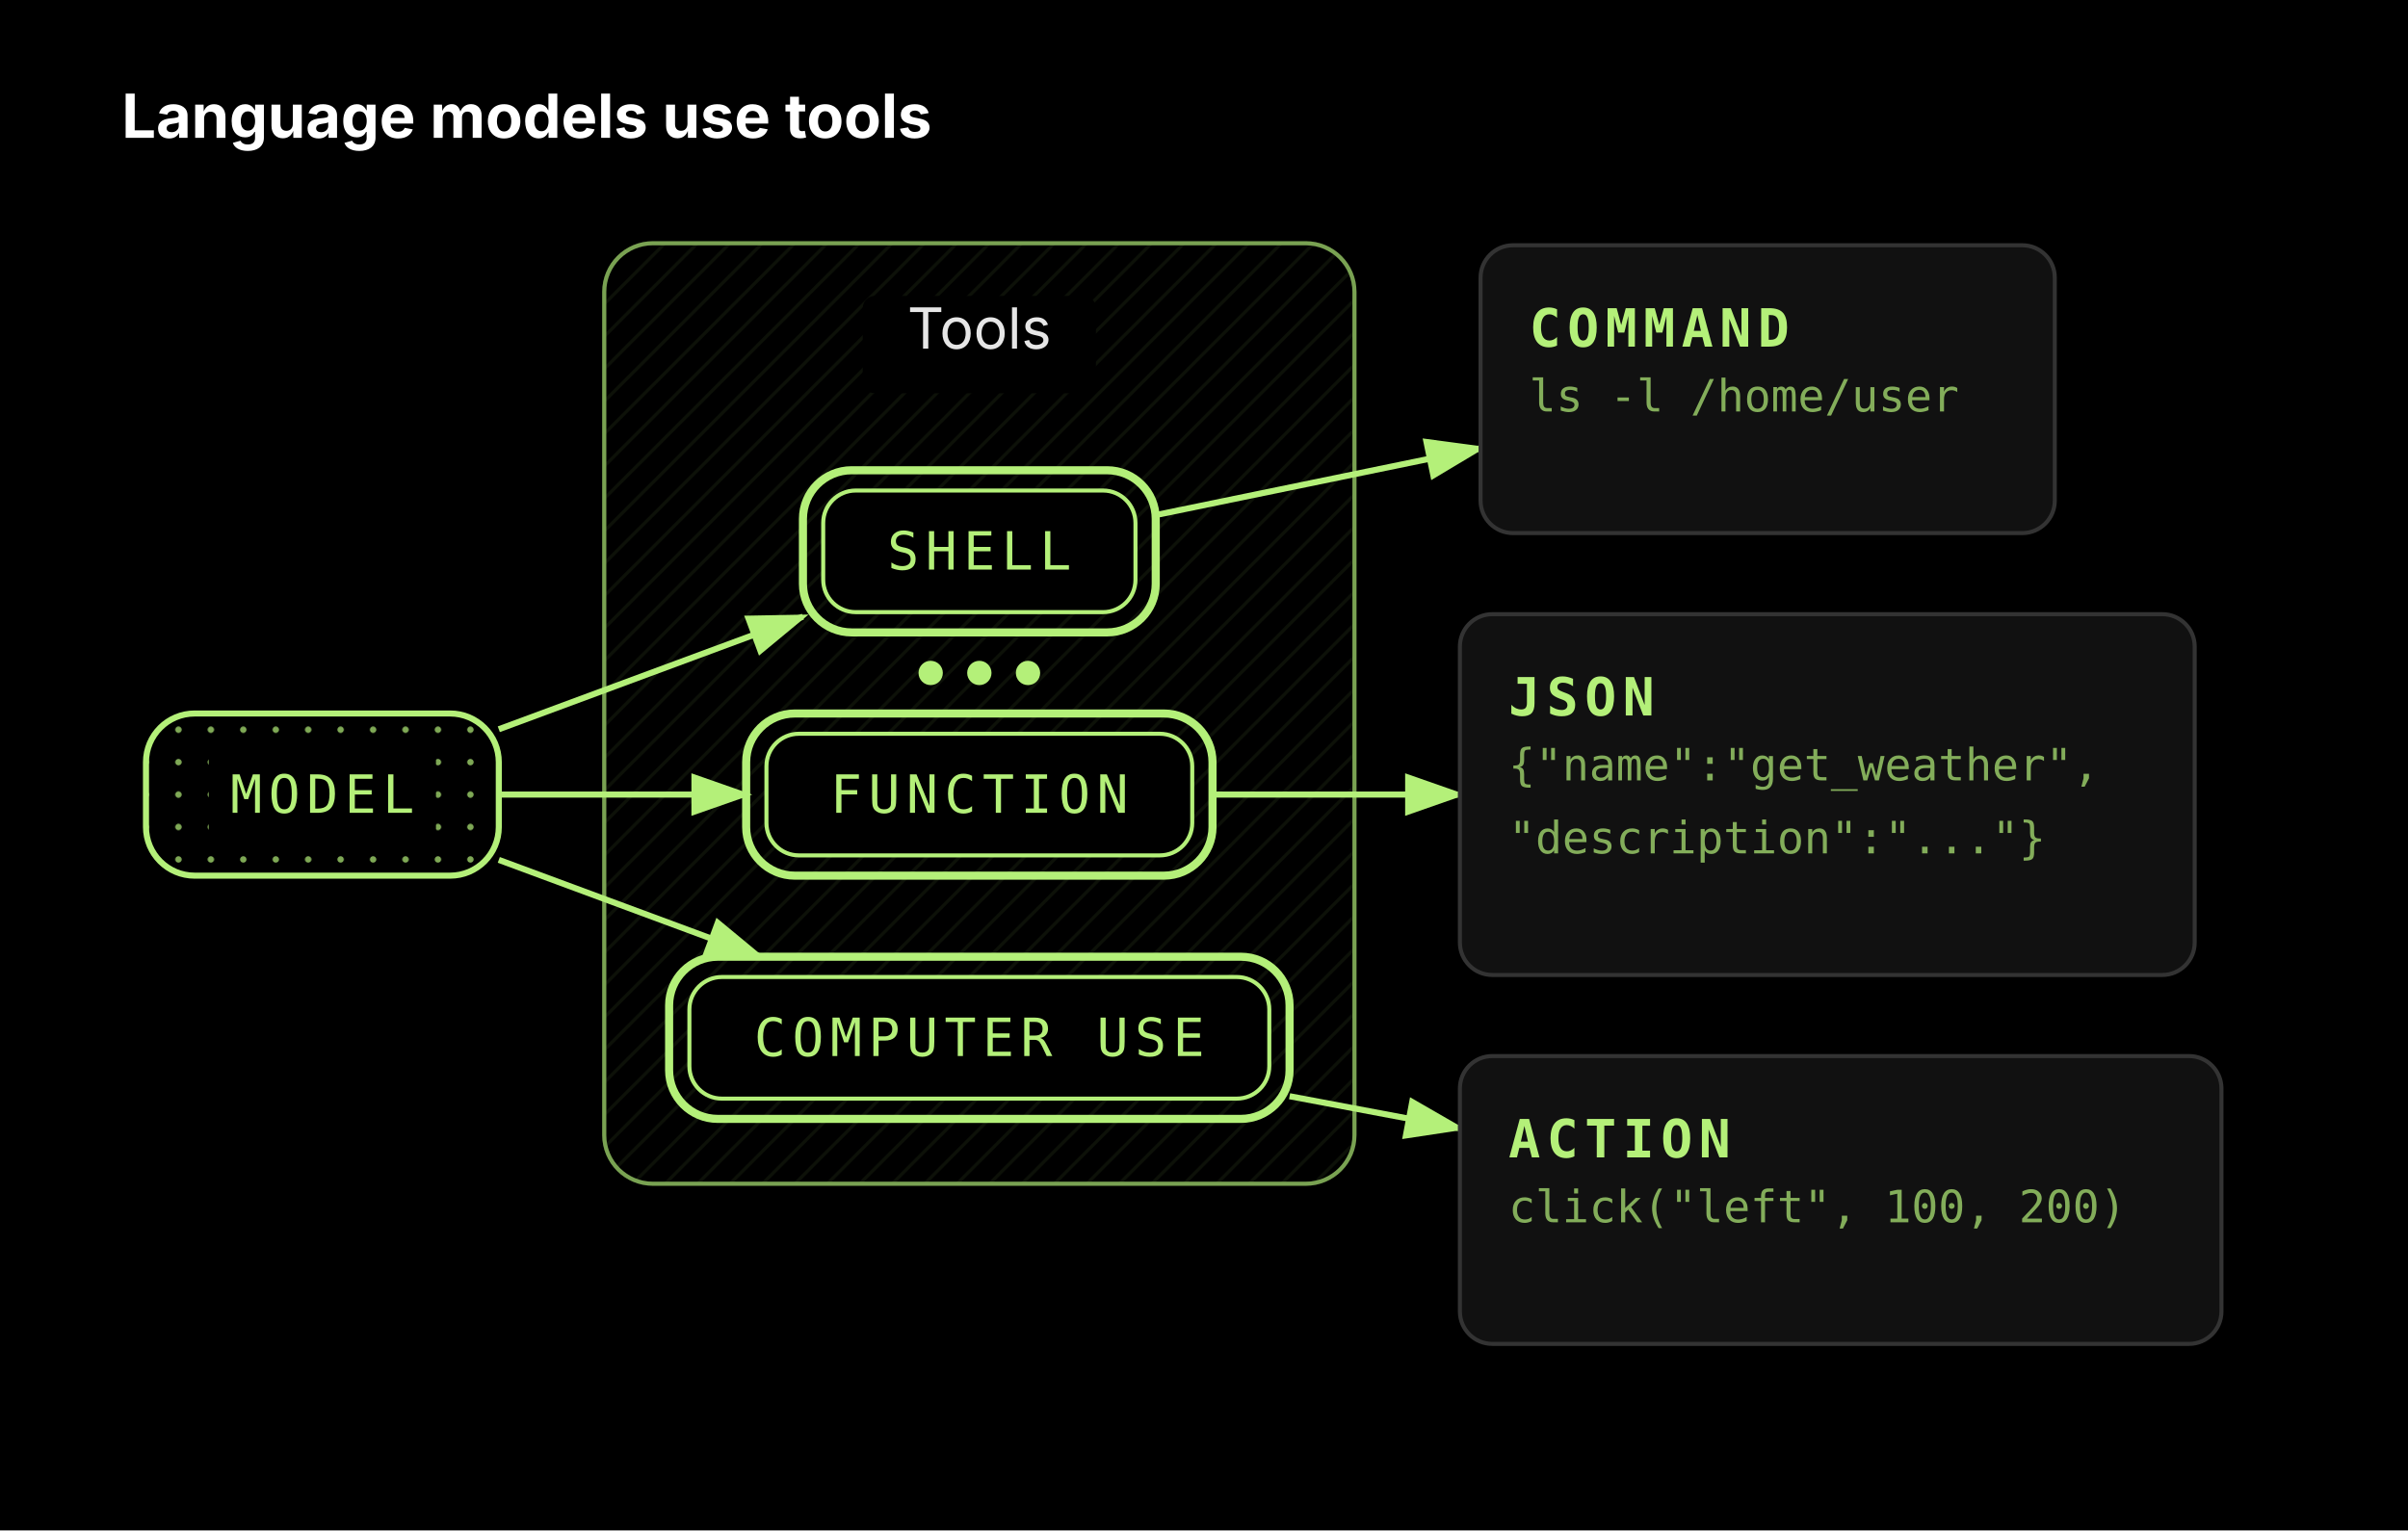
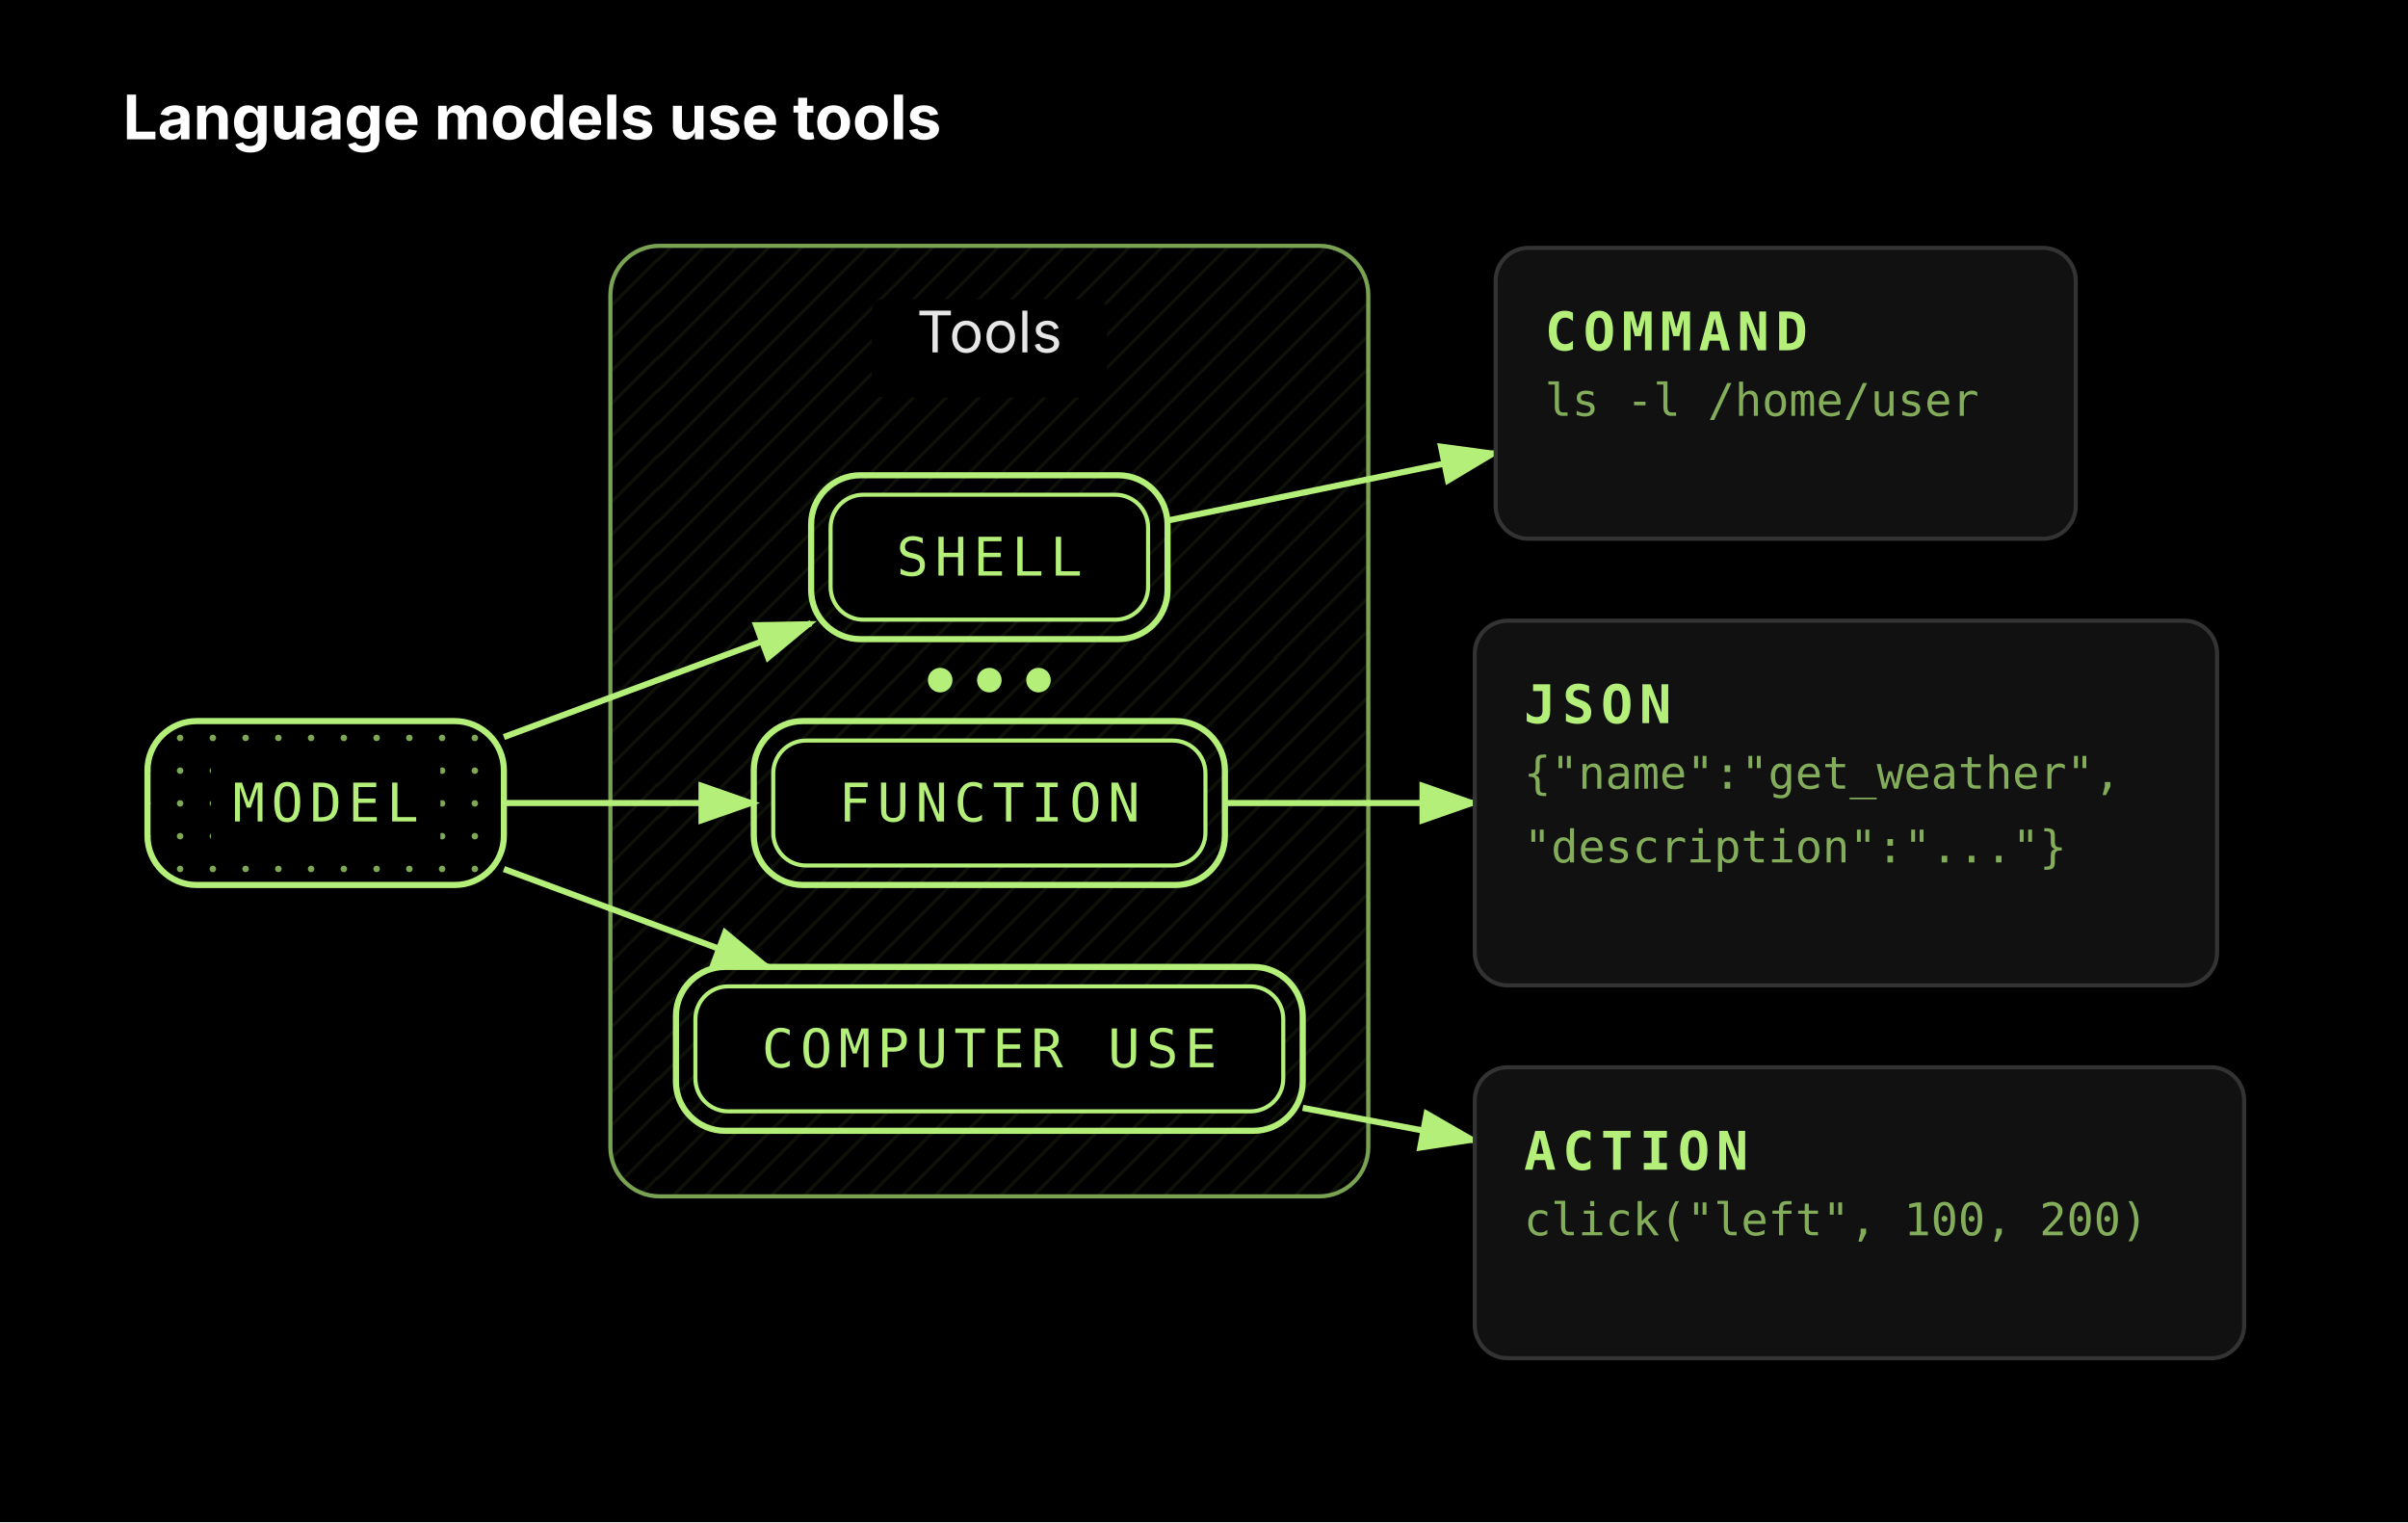
- <svg xmlns="http://www.w3.org/2000/svg" viewBox="0 0 593.8 377.5" width="593.8" height="377.5">
+ <svg xmlns="http://www.w3.org/2000/svg" viewBox="0 0 587.8 371.5" width="587.8" height="371.5">
  <defs>
    <pattern id="dotgrid" width="8" height="8" patternUnits="userSpaceOnUse">
      <rect width="8" height="8" fill="#000000" />
      <circle cx="4" cy="4" r="0.8" fill="#b4f079" opacity="0.7" />
    </pattern>
    <pattern id="crosshatch" width="8" height="8" patternUnits="userSpaceOnUse">
      <rect width="8" height="8" fill="#000000" />
      <path d="M0 8L8 0M-1 1L1 -1M7 9L9 7" stroke="#b4f079" stroke-width="0.8" opacity="0.2" />
    </pattern>
    <pattern id="hero" width="6" height="6" patternUnits="userSpaceOnUse">
      <rect width="6" height="6" fill="#3d6b23" />
      <circle cx="3" cy="3" r="0.6" fill="#5a9a35" opacity="0.5" />
    </pattern>
    <marker id="arrowhead" markerWidth="10" markerHeight="7" refX="9" refY="3.5" orient="auto" markerUnits="strokeWidth">
      <polygon points="0 0, 10 3.5, 0 7" fill="#b4f079" />
    </marker>
    <marker id="arrowhead-reverse" markerWidth="10" markerHeight="7" refX="1" refY="3.5" orient="auto" markerUnits="strokeWidth">
      <polygon points="10 0, 0 3.5, 10 7" fill="#b4f079" />
    </marker>
  </defs>
  <rect width="100%" height="100%" fill="#000000" />
  <g class="diagram">
    <text x="30" y="34" font-family="'Inter', 'Helvetica Neue', Arial, sans-serif" font-size="15" fill="#ffffff" font-weight="700">Language models use tools</text>
    <rect x="149" y="60" width="185" height="232" rx="12" fill="url(#crosshatch)" stroke="#b4f079" stroke-width="1" opacity="0.35" />
    <rect x="149" y="60" width="185" height="232" rx="12" fill="none" stroke="#b4f079" stroke-width="1" opacity="0.5" />
    <line x1="123" y1="179.889" x2="198" y2="152.111" stroke="#b4f079" stroke-width="1.5" marker-end="url(#arrowhead)" />
    <line x1="123" y1="196" x2="184" y2="196" stroke="#b4f079" stroke-width="1.5" marker-end="url(#arrowhead)" />
    <line x1="123" y1="212.111" x2="187.5" y2="236" stroke="#b4f079" stroke-width="1.5" marker-end="url(#arrowhead)" />
    <line x1="285" y1="127.049" x2="365.1" y2="110.568" stroke="#b4f079" stroke-width="1.5" marker-end="url(#arrowhead)" />
    <line x1="299" y1="196" x2="360" y2="196" stroke="#b4f079" stroke-width="1.5" marker-end="url(#arrowhead)" />
    <line x1="318" y1="270.407" x2="360" y2="278.316" stroke="#b4f079" stroke-width="1.5" marker-end="url(#arrowhead)" />
    <rect x="212.75" y="73" width="57.5" height="24" fill="#000000" rx="3" />
    <text x="241.5" y="86" font-family="'Inter', 'Helvetica Neue', Arial, sans-serif" font-size="14" fill="#ffffff" opacity="0.9" text-anchor="middle">Tools</text>
    <rect x="36" y="176" width="87" height="40" rx="12" fill="url(#dotgrid)" stroke="#b4f079" stroke-width="1.5" />
    <rect x="51.5" y="184.9" width="56" height="22.2" fill="#000000" rx="2" />
    <text x="79.5" y="196" font-family="'JetBrains Mono', 'Fira Code', 'SF Mono', 'Cascadia Code', monospace" font-size="13" fill="#b4f079" text-anchor="middle" dominant-baseline="central" letter-spacing="0.12em">MODEL</text>
-     <rect x="198" y="116" width="87" height="40" rx="12" fill="none" stroke="#b4f079" stroke-width="2" />
-     <rect x="203" y="121" width="77" height="30" rx="8" fill="#000000" stroke="#b4f079" stroke-width="1" />
+     <rect x="198" y="116" width="87" height="40" rx="12" fill="none" stroke="#b4f079" stroke-width="1.5" />
+     <rect x="202.75" y="120.75" width="77.5" height="30.5" rx="8" fill="#000000" stroke="#b4f079" stroke-width="1" />
    <text x="241.5" y="136" font-family="'JetBrains Mono', 'Fira Code', 'SF Mono', 'Cascadia Code', monospace" font-size="13" fill="#b4f079" text-anchor="middle" dominant-baseline="central" letter-spacing="0.12em">SHELL</text>
-     <rect x="184" y="176" width="115" height="40" rx="12" fill="none" stroke="#b4f079" stroke-width="2" />
-     <rect x="189" y="181" width="105" height="30" rx="8" fill="#000000" stroke="#b4f079" stroke-width="1" />
+     <rect x="184" y="176" width="115" height="40" rx="12" fill="none" stroke="#b4f079" stroke-width="1.5" />
+     <rect x="188.75" y="180.75" width="105.5" height="30.5" rx="8" fill="#000000" stroke="#b4f079" stroke-width="1" />
    <text x="241.5" y="196" font-family="'JetBrains Mono', 'Fira Code', 'SF Mono', 'Cascadia Code', monospace" font-size="13" fill="#b4f079" text-anchor="middle" dominant-baseline="central" letter-spacing="0.12em">FUNCTION</text>
-     <rect x="165" y="236" width="153" height="40" rx="12" fill="none" stroke="#b4f079" stroke-width="2" />
-     <rect x="170" y="241" width="143" height="30" rx="8" fill="#000000" stroke="#b4f079" stroke-width="1" />
+     <rect x="165" y="236" width="153" height="40" rx="12" fill="none" stroke="#b4f079" stroke-width="1.5" />
+     <rect x="169.75" y="240.75" width="143.5" height="30.5" rx="8" fill="#000000" stroke="#b4f079" stroke-width="1" />
    <text x="241.5" y="256" font-family="'JetBrains Mono', 'Fira Code', 'SF Mono', 'Cascadia Code', monospace" font-size="13" fill="#b4f079" text-anchor="middle" dominant-baseline="central" letter-spacing="0.12em">COMPUTER USE</text>
    <rect x="365.1" y="60.5" width="141.6" height="71" rx="8" fill="#111111" stroke="#333333" stroke-width="1" />
    <text x="377.1" y="85.5" font-family="'JetBrains Mono', 'Fira Code', 'SF Mono', 'Cascadia Code', monospace" font-size="13" fill="#b4f079" font-weight="700" letter-spacing="0.12em">COMMAND</text>
    <text x="377.1" y="101.5" font-family="'JetBrains Mono', 'Fira Code', 'SF Mono', 'Cascadia Code', monospace" font-size="11" fill="#b4f079" opacity="0.7">ls -l /home/user</text>
    <rect x="360" y="151.5" width="181.2" height="89" rx="8" fill="#111111" stroke="#333333" stroke-width="1" />
    <text x="372" y="176.5" font-family="'JetBrains Mono', 'Fira Code', 'SF Mono', 'Cascadia Code', monospace" font-size="13" fill="#b4f079" font-weight="700" letter-spacing="0.12em">JSON</text>
    <text x="372" y="192.5" font-family="'JetBrains Mono', 'Fira Code', 'SF Mono', 'Cascadia Code', monospace" font-size="11" fill="#b4f079" opacity="0.7">{"name":"get_weather",</text>
    <text x="372" y="210.5" font-family="'JetBrains Mono', 'Fira Code', 'SF Mono', 'Cascadia Code', monospace" font-size="11" fill="#b4f079" opacity="0.7">"description":"..."}</text>
    <rect x="360" y="260.5" width="187.8" height="71" rx="8" fill="#111111" stroke="#333333" stroke-width="1" />
    <text x="372" y="285.5" font-family="'JetBrains Mono', 'Fira Code', 'SF Mono', 'Cascadia Code', monospace" font-size="13" fill="#b4f079" font-weight="700" letter-spacing="0.12em">ACTION</text>
    <text x="372" y="301.5" font-family="'JetBrains Mono', 'Fira Code', 'SF Mono', 'Cascadia Code', monospace" font-size="11" fill="#b4f079" opacity="0.7">click("left", 100, 200)</text>
    <circle cx="229.5" cy="166" r="3" fill="#b4f079" />
    <circle cx="241.5" cy="166" r="3" fill="#b4f079" />
    <circle cx="253.5" cy="166" r="3" fill="#b4f079" />
  </g>
</svg>
